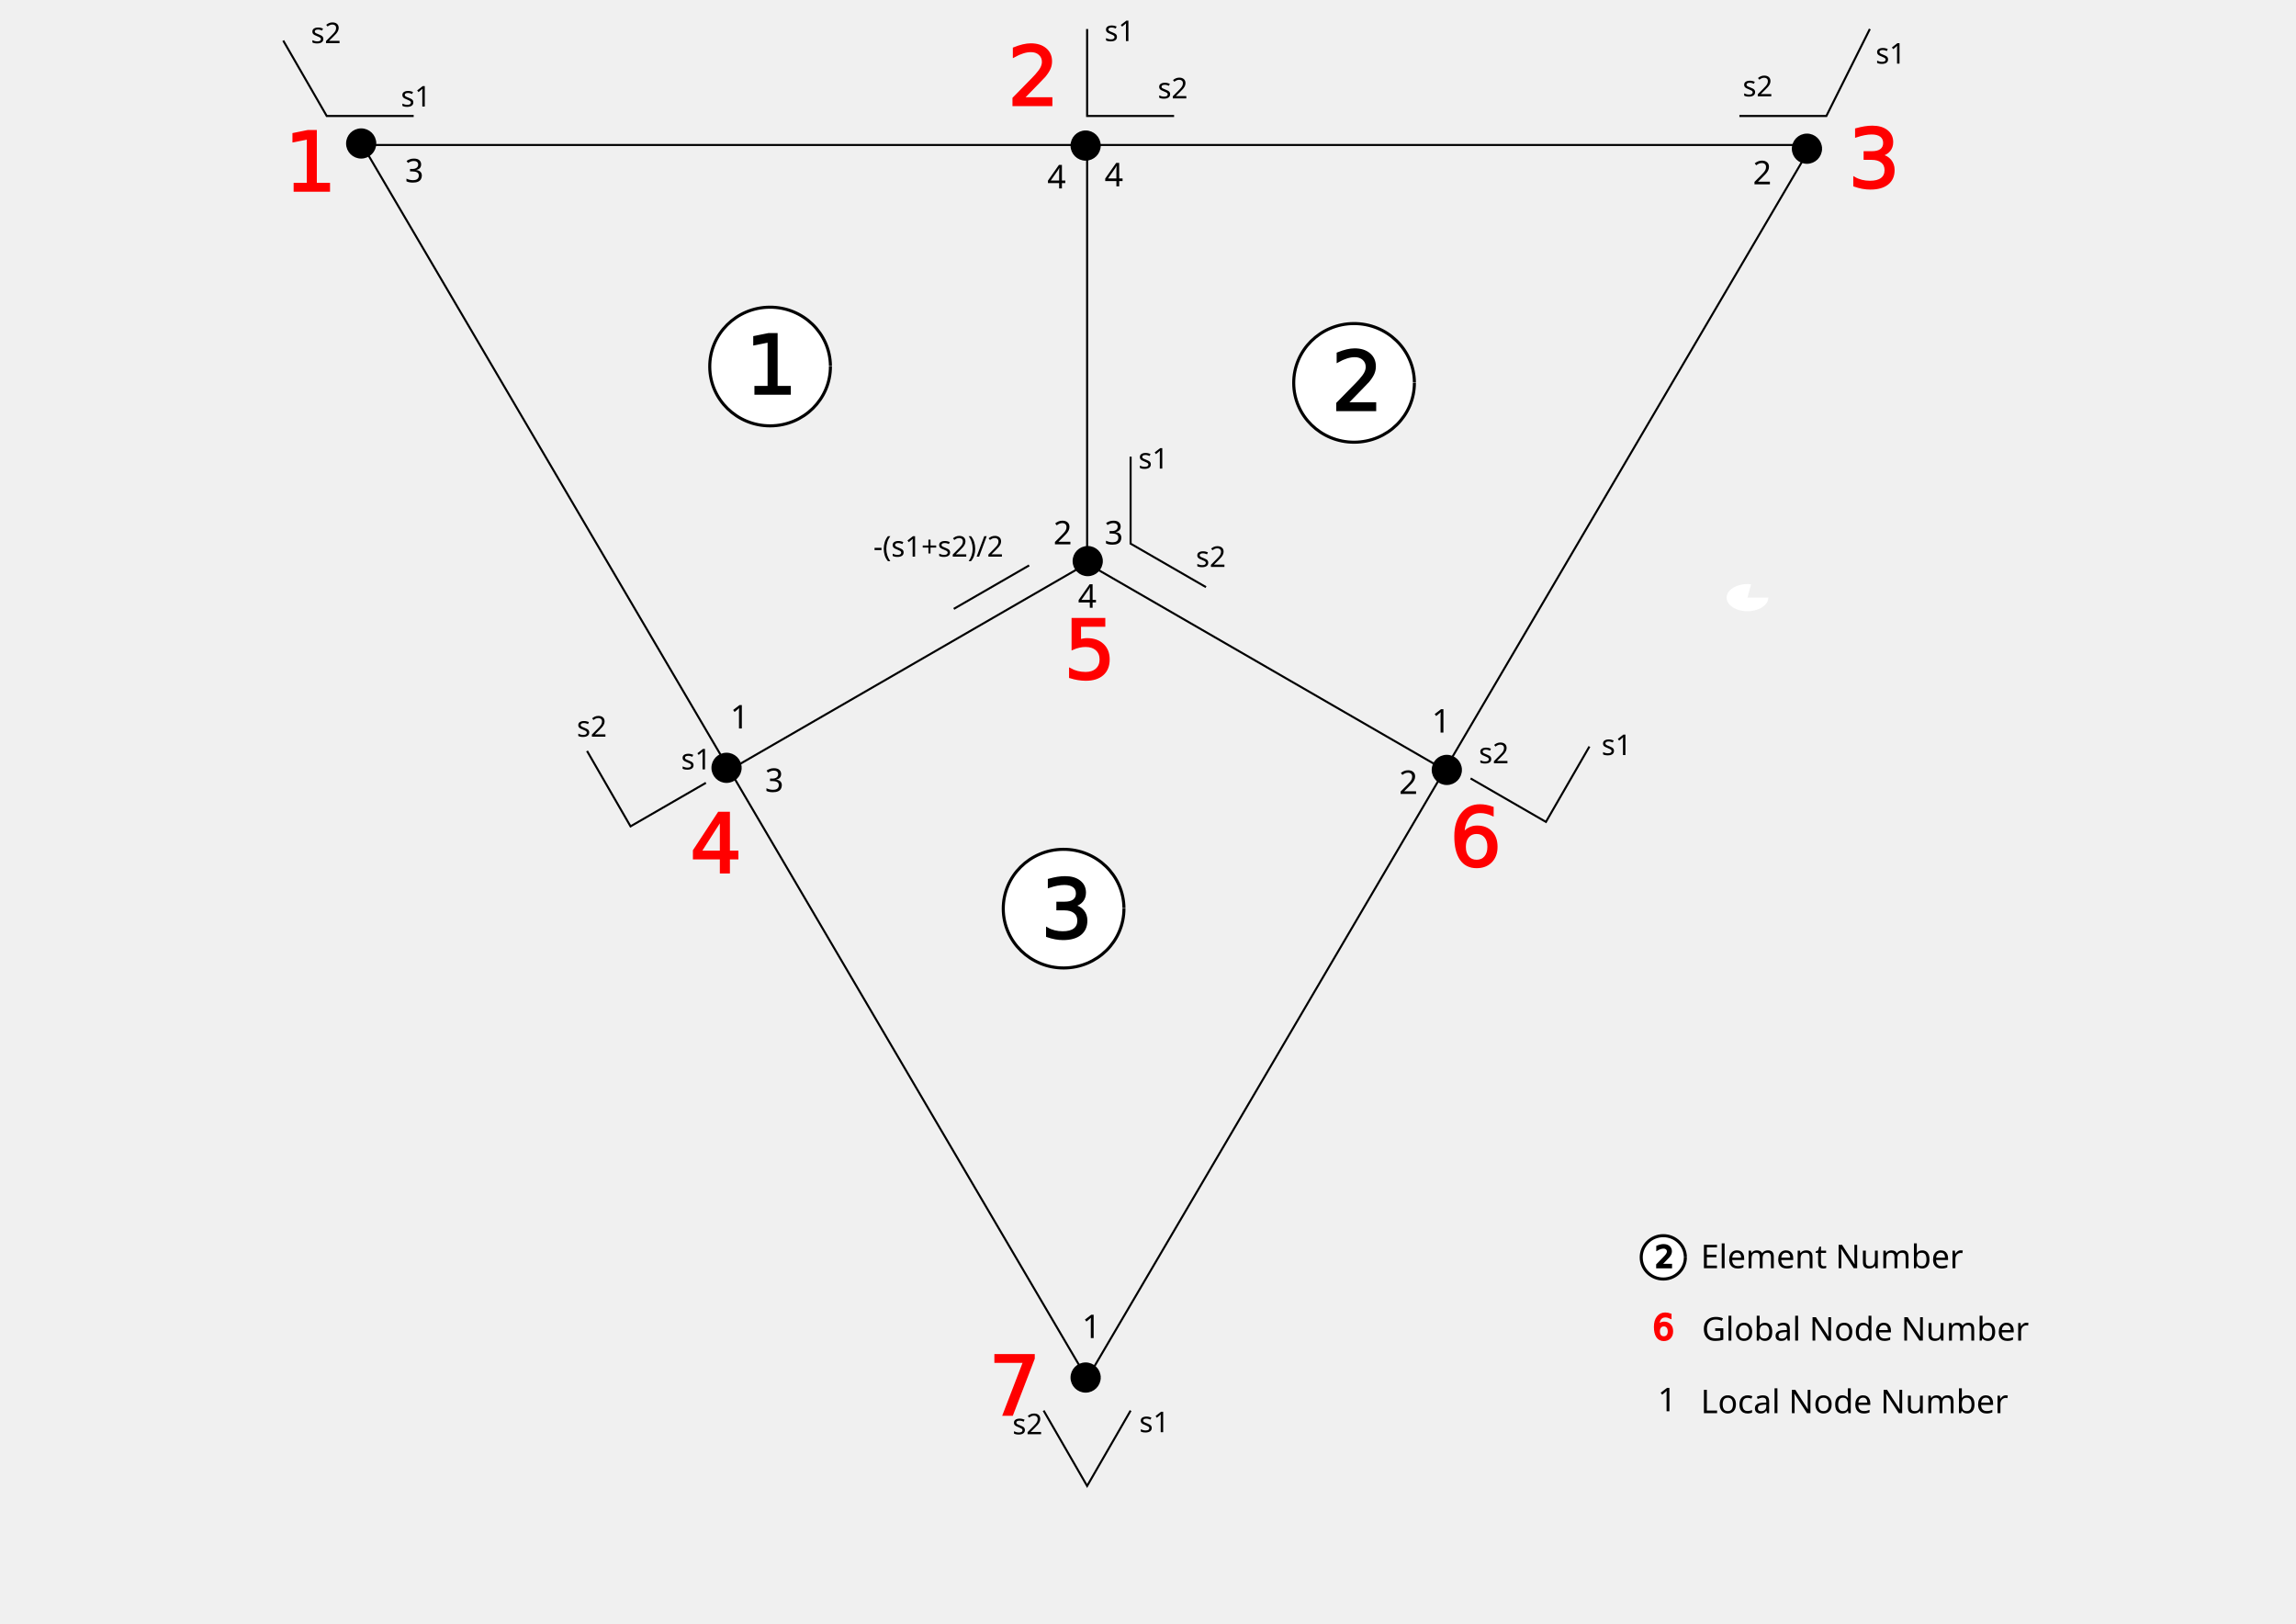
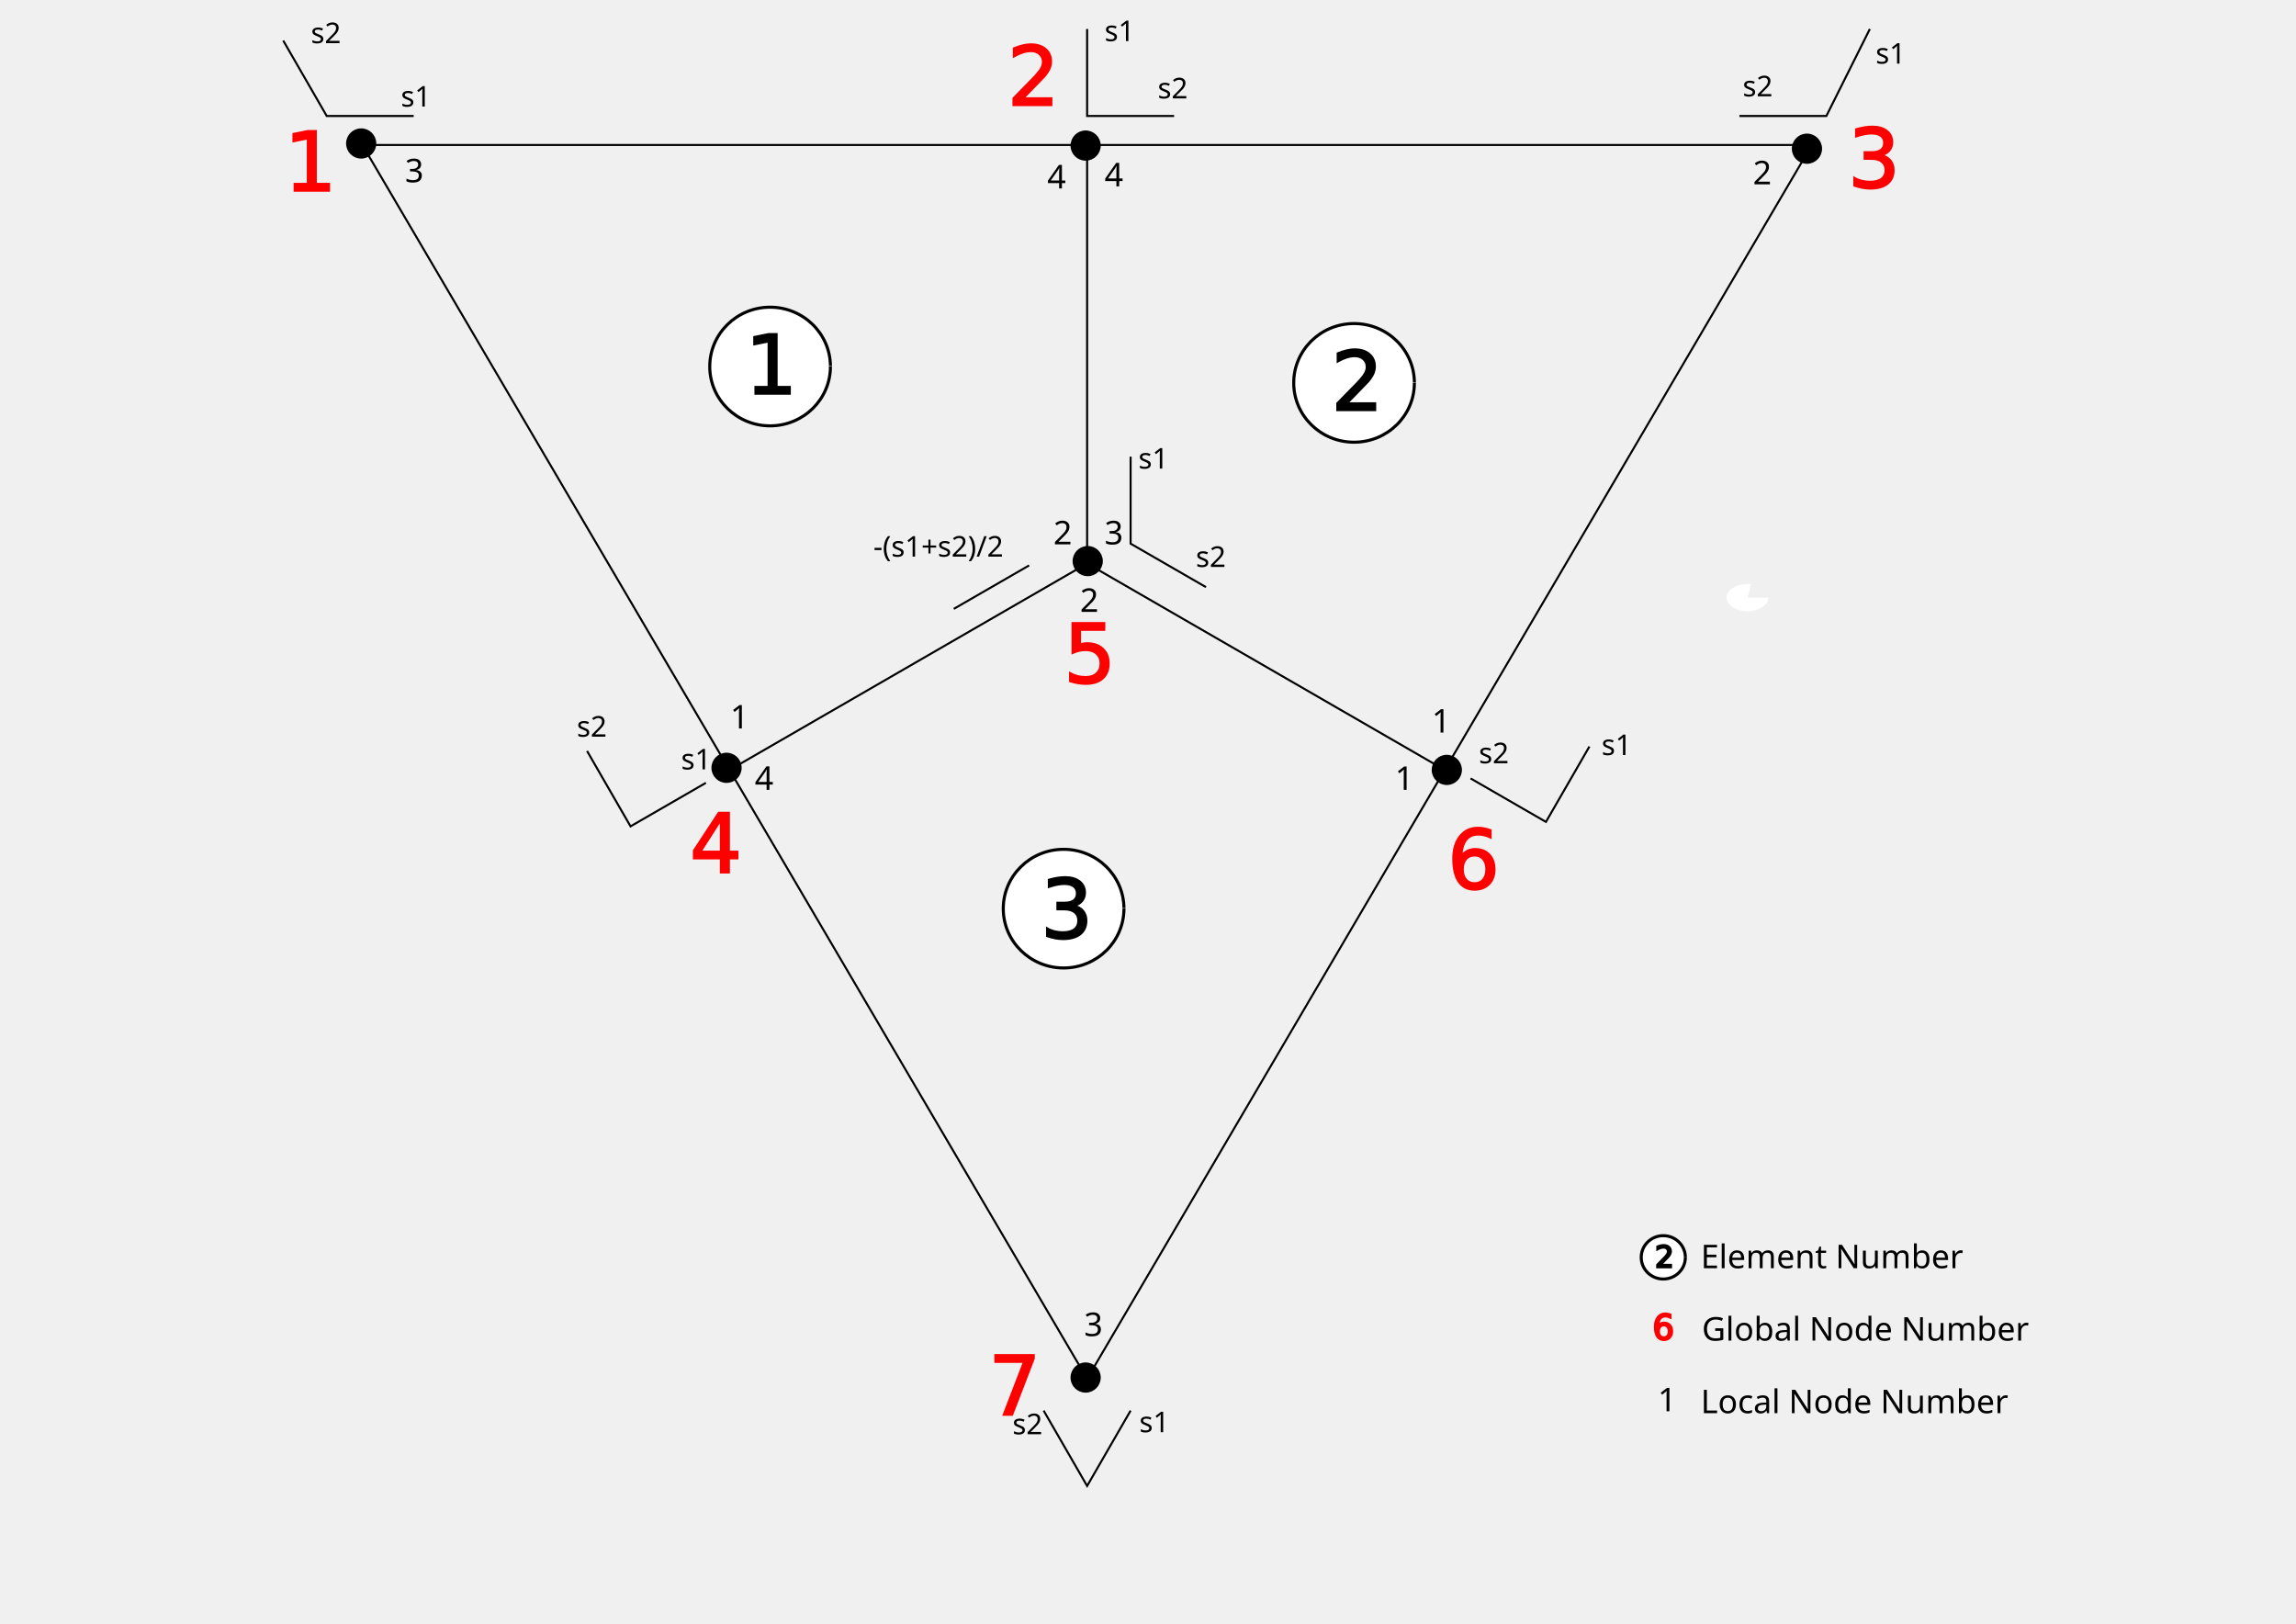
<svg xmlns="http://www.w3.org/2000/svg" width="297mm" height="210mm" id="svg3980">
  <defs id="defs3982">
    </defs>
  <g id="layer1">
    <path style="fill:none;fill-rule:evenodd;stroke:#000000;stroke-width:1px;stroke-linecap:butt;stroke-linejoin:miter;stroke-opacity:1" d="M 177.165,70.866 L 885.827,70.866 L 531.496,673.955 L 177.165,70.866 z" id="path3991" />
    <path style="fill:none;fill-rule:evenodd;stroke:#000000;stroke-width:1px;stroke-linecap:butt;stroke-linejoin:miter;stroke-opacity:1" d="M 531.496,70.866 L 531.496,275.439" id="path3993" />
    <path style="fill:none;fill-rule:evenodd;stroke:#000000;stroke-width:1px;stroke-linecap:butt;stroke-linejoin:miter;stroke-opacity:1" d="M 354.331,377.727 L 531.496,275.439" id="path3995" />
    <path style="fill:none;fill-rule:evenodd;stroke:#000000;stroke-width:1px;stroke-linecap:butt;stroke-linejoin:miter;stroke-opacity:1" d="M 531.496,275.439 L 708.661,377.727" id="path3997" />
    <path style="opacity:1;fill:#ffffff;fill-opacity:1;stroke-width:1.499;stroke-miterlimit:12.1;stroke-dasharray:none;stroke-dashoffset:0" id="path4508" d="M 864.538,256.707 A 10.207,6.635 0 1 1 856.112,250.175 L 854.331,256.707 z" transform="translate(0,35.43279)" />
    <path style="opacity:1;fill:#000000;fill-opacity:1;stroke:#000000;stroke-width:1.499;stroke-miterlimit:12.1;stroke-dasharray:none;stroke-dashoffset:0;stroke-opacity:1" id="path4510" d="M 865.558,354.695 A 6.635,6.635 0 1 1 865.557,354.58 L 858.924,354.695 z" transform="translate(24.49694,-282.0067)" />
    <path style="opacity:1;fill:#000000;fill-opacity:1;stroke:#000000;stroke-width:1.499;stroke-miterlimit:12.1;stroke-dasharray:none;stroke-dashoffset:0;stroke-opacity:1" id="path4526" d="M 865.558,354.695 A 6.635,6.635 0 1 1 865.557,354.58 L 858.924,354.695 z" transform="translate(-151.5748,21.65326)" />
    <path style="opacity:1;fill:#000000;fill-opacity:1;stroke:#000000;stroke-width:1.499;stroke-miterlimit:12.1;stroke-dasharray:none;stroke-dashoffset:0;stroke-opacity:1" id="path4528" d="M 865.558,354.695 A 6.635,6.635 0 1 1 865.557,354.58 L 858.924,354.695 z" transform="translate(-503.7183,20.63255)" />
    <path style="opacity:1;fill:#000000;fill-opacity:1;stroke:#000000;stroke-width:1.499;stroke-miterlimit:12.1;stroke-dasharray:none;stroke-dashoffset:0;stroke-opacity:1" id="path4530" d="M 865.558,354.695 A 6.635,6.635 0 1 1 865.557,354.58 L 858.924,354.695 z" transform="translate(-328.1569,318.6786)" />
    <path style="opacity:1;fill:#000000;fill-opacity:1;stroke:#000000;stroke-width:1.499;stroke-miterlimit:12.1;stroke-dasharray:none;stroke-dashoffset:0;stroke-opacity:1" id="path4536" d="M 865.558,354.695 A 6.635,6.635 0 1 1 865.557,354.58 L 858.924,354.695 z" transform="translate(-327.1362,-80.41732)" />
    <path style="opacity:1;fill:#000000;fill-opacity:1;stroke:#000000;stroke-width:1.499;stroke-miterlimit:12.1;stroke-dasharray:none;stroke-dashoffset:0;stroke-opacity:1" id="path4538" d="M 865.558,354.695 A 6.635,6.635 0 1 1 865.557,354.58 L 858.924,354.695 z" transform="translate(-328.1569,-283.5378)" />
    <path style="opacity:1;fill:#000000;fill-opacity:1;stroke:#000000;stroke-width:1.499;stroke-miterlimit:12.1;stroke-dasharray:none;stroke-dashoffset:0;stroke-opacity:1" id="path4540" d="M 865.558,354.695 A 6.635,6.635 0 1 1 865.557,354.58 L 858.924,354.695 z" transform="translate(-682.3418,-284.5585)" />
    <text xml:space="preserve" style="font-size:24px;font-style:normal;font-variant:normal;font-weight:normal;font-stretch:normal;text-align:start;line-height:125%;writing-mode:lr-tb;text-anchor:start;fill:#000000;fill-opacity:1;stroke:none;stroke-width:1px;stroke-linecap:butt;stroke-linejoin:miter;stroke-opacity:1;font-family:Trebuchet MS;-inkscape-font-specification:Trebuchet MS" x="149.023" y="101.05" id="text4818">
      <tspan id="tspan4820" x="149.023" y="101.05" />
    </text>
    <text xml:space="preserve" style="font-size:40px;font-style:normal;font-weight:normal;fill:#ff0000;fill-opacity:1;stroke:#ff0000;stroke-width:1px;stroke-linecap:butt;stroke-linejoin:miter;stroke-opacity:1;font-family:Bitstream Vera Sans" x="139.085" y="93.216" id="text4822">
      <tspan id="tspan4824" x="139.085" y="93.216">1</tspan>
    </text>
    <text xml:space="preserve" style="font-size:40px;font-style:normal;font-weight:normal;fill:#000000;fill-opacity:1;stroke:none;stroke-width:1px;stroke-linecap:butt;stroke-linejoin:miter;stroke-opacity:1;font-family:Bitstream Vera Sans" x="504.229" y="121.464" id="text4826">
      <tspan id="tspan4828" x="504.229" y="121.464" />
    </text>
    <text xml:space="preserve" style="font-size:40px;font-style:normal;font-weight:normal;fill:#ff0000;fill-opacity:1;stroke:#ff0000;stroke-width:1px;stroke-linecap:butt;stroke-linejoin:miter;stroke-opacity:1;font-family:Bitstream Vera Sans" x="492.558" y="51.363" id="text4830">
      <tspan id="tspan4832" x="492.558" y="51.363">2</tspan>
    </text>
    <text xml:space="preserve" style="font-size:40px;font-style:normal;font-weight:normal;fill:#ff0000;fill-opacity:1;stroke:#ff0000;stroke-width:1px;stroke-linecap:butt;stroke-linejoin:miter;stroke-opacity:1;font-family:Bitstream Vera Sans" x="903.53" y="91.611" id="text4834">
      <tspan id="tspan4836" x="903.53" y="91.611">3</tspan>
    </text>
-     <text xml:space="preserve" style="font-size:40px;font-style:normal;font-weight:normal;fill:#ff0000;fill-opacity:1;stroke:#ff0000;stroke-width:1px;stroke-linecap:butt;stroke-linejoin:miter;stroke-opacity:1;font-family:Bitstream Vera Sans" x="708.72" y="423.32" id="text4838">
-       <tspan id="tspan4840" x="708.72" y="423.32">6</tspan>
+     <text xml:space="preserve" style="font-size:40px;font-style:normal;font-weight:normal;fill:#ff0000;fill-opacity:1;stroke:#ff0000;stroke-width:1px;stroke-linecap:butt;stroke-linejoin:miter;stroke-opacity:1;font-family:Bitstream Vera Sans" x="707.72" y="434.32" id="text4838">
+       <tspan id="tspan4840" x="707.72" y="434.32">6</tspan>
    </text>
    <text xml:space="preserve" style="font-size:40px;font-style:normal;font-weight:normal;fill:#ff0000;fill-opacity:1;stroke:#ff0000;stroke-width:1px;stroke-linecap:butt;stroke-linejoin:miter;stroke-opacity:1;font-family:Bitstream Vera Sans" x="337.308" y="426.465" id="text4842">
      <tspan id="tspan4844" x="337.308" y="426.465">4</tspan>
    </text>
    <text xml:space="preserve" style="font-size:40px;font-style:normal;font-weight:normal;fill:#ff0000;fill-opacity:1;stroke:#ff0000;stroke-width:1px;stroke-linecap:butt;stroke-linejoin:miter;stroke-opacity:1;font-family:Bitstream Vera Sans" x="483.372" y="691.558" id="text4846">
      <tspan id="tspan4848" x="483.372" y="691.558">7</tspan>
    </text>
-     <text xml:space="preserve" style="font-size:40px;font-style:normal;font-weight:normal;fill:#ff0000;fill-opacity:1;stroke:#ff0000;stroke-width:1px;stroke-linecap:butt;stroke-linejoin:miter;stroke-opacity:1;font-family:Bitstream Vera Sans" x="520.076" y="331.711" id="text4850">
-       <tspan id="tspan4852" x="520.076" y="331.711">5</tspan>
+     <text xml:space="preserve" style="font-size:40px;font-style:normal;font-weight:normal;fill:#ff0000;fill-opacity:1;stroke:#ff0000;stroke-width:1px;stroke-linecap:butt;stroke-linejoin:miter;stroke-opacity:1;font-family:Bitstream Vera Sans" x="520.076" y="333.711" id="text4850">
+       <tspan id="tspan4852" x="520.076" y="333.711">5</tspan>
    </text>
    <text xml:space="preserve" style="font-size:40px;font-style:normal;font-weight:normal;fill:#000000;fill-opacity:1;stroke:none;stroke-width:1px;stroke-linecap:butt;stroke-linejoin:miter;stroke-opacity:1;font-family:Bitstream Vera Sans" x="903" y="114.094" id="text4854">
      <tspan id="tspan4856" x="903" y="114.094" />
    </text>
    <path style="opacity:1;fill:#ffffff;fill-opacity:1;stroke:#000000;stroke-width:1.499;stroke-miterlimit:12.1;stroke-dasharray:none;stroke-dashoffset:0;stroke-opacity:1" id="path4858" d="M 406,179.094 A 29.5,29 0 1 1 405.999,178.914" />
    <text xml:space="preserve" style="font-size:40px;font-style:normal;font-weight:normal;fill:#000000;fill-opacity:1;stroke:#000000;stroke-width:1px;stroke-linecap:butt;stroke-linejoin:miter;stroke-opacity:1;font-family:Bitstream Vera Sans" x="364.371" y="192.469" id="text4860">
      <tspan id="tspan4862" x="364.371" y="192.469">1</tspan>
    </text>
    <path style="opacity:1;fill:#ffffff;fill-opacity:1;stroke:#000000;stroke-width:1.499;stroke-miterlimit:12.1;stroke-dasharray:none;stroke-dashoffset:0;stroke-opacity:1" id="path4864" d="M 406,179.094 A 29.5,29 0 1 1 405.999,178.914" transform="translate(285.5,8)" />
    <text xml:space="preserve" style="font-size:40px;font-style:normal;font-weight:normal;fill:#000000;fill-opacity:1;stroke:#000000;stroke-width:1px;stroke-linecap:butt;stroke-linejoin:miter;stroke-opacity:1;font-family:Bitstream Vera Sans" x="650.871" y="200.469" id="text4866">
      <tspan id="tspan4868" x="650.871" y="200.469">2</tspan>
    </text>
    <path style="opacity:1;fill:#ffffff;fill-opacity:1;stroke:#000000;stroke-width:1.499;stroke-miterlimit:12.1;stroke-dasharray:none;stroke-dashoffset:0;stroke-opacity:1" id="path4870" d="M 406,179.094 A 29.5,29 0 1 1 405.999,178.914" transform="translate(143.5,265)" />
    <text xml:space="preserve" style="font-size:40px;font-style:normal;font-weight:normal;fill:#000000;fill-opacity:1;stroke:#000000;stroke-width:1px;stroke-linecap:butt;stroke-linejoin:miter;stroke-opacity:1;font-family:Bitstream Vera Sans" x="508.871" y="458.469" id="text4872">
      <tspan id="tspan4874" x="508.871" y="458.469">3</tspan>
    </text>
    <text xml:space="preserve" style="font-size:16px;font-style:normal;font-variant:normal;font-weight:normal;font-stretch:normal;text-align:start;line-height:125%;writing-mode:lr-tb;text-anchor:start;fill:#000000;fill-opacity:1;stroke:none;stroke-width:1px;stroke-linecap:butt;stroke-linejoin:miter;stroke-opacity:1;font-family:Trebuchet MS;-inkscape-font-specification:Trebuchet MS" x="357" y="356.094" id="text4876">
      <tspan id="tspan4878" x="357" y="356.094">1</tspan>
    </text>
    <text xml:space="preserve" style="font-size:40px;font-style:normal;font-weight:normal;fill:#000000;fill-opacity:1;stroke:none;stroke-width:1px;stroke-linecap:butt;stroke-linejoin:miter;stroke-opacity:1;font-family:Bitstream Vera Sans" x="507" y="263.094" id="text4880">
      <tspan id="tspan4882" x="507" y="263.094" />
    </text>
    <text xml:space="preserve" style="font-size:40px;font-style:normal;font-weight:normal;fill:#000000;fill-opacity:1;stroke:none;stroke-width:1px;stroke-linecap:butt;stroke-linejoin:miter;stroke-opacity:1;font-family:Bitstream Vera Sans" x="572" y="246.094" id="text4884">
      <tspan id="tspan4886" x="572" y="246.094" />
    </text>
    <text xml:space="preserve" style="font-size:16px;font-style:normal;font-variant:normal;font-weight:normal;font-stretch:normal;text-align:start;line-height:125%;writing-mode:lr-tb;text-anchor:start;fill:#000000;fill-opacity:1;stroke:none;stroke-width:1px;stroke-linecap:butt;stroke-linejoin:miter;stroke-opacity:1;font-family:Trebuchet MS;-inkscape-font-specification:Trebuchet MS" x="515" y="266.094" id="text4888">
      <tspan id="tspan4890" x="515" y="266.094">2</tspan>
    </text>
    <text xml:space="preserve" style="font-size:16px;font-style:normal;font-variant:normal;font-weight:normal;font-stretch:normal;text-align:start;line-height:125%;writing-mode:lr-tb;text-anchor:start;fill:#000000;fill-opacity:1;stroke:none;stroke-width:1px;stroke-linecap:butt;stroke-linejoin:miter;stroke-opacity:1;font-family:Trebuchet MS;-inkscape-font-specification:Trebuchet MS" x="198" y="89.094" id="text4892">
      <tspan id="tspan4894" x="198" y="89.094">3</tspan>
    </text>
    <text xml:space="preserve" style="font-size:16px;font-style:normal;font-variant:normal;font-weight:normal;font-stretch:normal;text-align:start;line-height:125%;writing-mode:lr-tb;text-anchor:start;fill:#000000;fill-opacity:1;stroke:none;stroke-width:1px;stroke-linecap:butt;stroke-linejoin:miter;stroke-opacity:1;font-family:Trebuchet MS;-inkscape-font-specification:Trebuchet MS" x="512" y="92.094" id="text4896">
      <tspan id="tspan4898" x="512" y="92.094">4</tspan>
    </text>
    <text xml:space="preserve" style="font-size:16px;font-style:normal;font-variant:normal;font-weight:normal;font-stretch:normal;text-align:start;line-height:125%;writing-mode:lr-tb;text-anchor:start;fill:#000000;fill-opacity:1;stroke:none;stroke-width:1px;stroke-linecap:butt;stroke-linejoin:miter;stroke-opacity:1;font-family:Trebuchet MS;-inkscape-font-specification:Trebuchet MS" x="700" y="358.094" id="text4900">
      <tspan id="tspan4902" x="700" y="358.094">1</tspan>
    </text>
    <text xml:space="preserve" style="font-size:16px;font-style:normal;font-variant:normal;font-weight:normal;font-stretch:normal;text-align:start;line-height:125%;writing-mode:lr-tb;text-anchor:start;fill:#000000;fill-opacity:1;stroke:none;stroke-width:1px;stroke-linecap:butt;stroke-linejoin:miter;stroke-opacity:1;font-family:Trebuchet MS;-inkscape-font-specification:Trebuchet MS" x="857" y="90.094" id="text4904">
      <tspan id="tspan4906" x="857" y="90.094">2</tspan>
    </text>
    <text xml:space="preserve" style="font-size:16px;font-style:normal;font-variant:normal;font-weight:normal;font-stretch:normal;text-align:start;line-height:125%;writing-mode:lr-tb;text-anchor:start;fill:#000000;fill-opacity:1;stroke:none;stroke-width:1px;stroke-linecap:butt;stroke-linejoin:miter;stroke-opacity:1;font-family:Trebuchet MS;-inkscape-font-specification:Trebuchet MS" x="540" y="266.094" id="text4908">
      <tspan id="tspan4910" x="540" y="266.094">3</tspan>
    </text>
    <text xml:space="preserve" style="font-size:16px;font-style:normal;font-variant:normal;font-weight:normal;font-stretch:normal;text-align:start;line-height:125%;writing-mode:lr-tb;text-anchor:start;fill:#000000;fill-opacity:1;stroke:none;stroke-width:1px;stroke-linecap:butt;stroke-linejoin:miter;stroke-opacity:1;font-family:Trebuchet MS;-inkscape-font-specification:Trebuchet MS" x="540" y="91.094" id="text4912">
      <tspan id="tspan4914" x="540" y="91.094">4</tspan>
    </text>
-     <text xml:space="preserve" style="font-size:16px;font-style:normal;font-variant:normal;font-weight:normal;font-stretch:normal;text-align:start;line-height:125%;writing-mode:lr-tb;text-anchor:start;fill:#000000;fill-opacity:1;stroke:none;stroke-width:1px;stroke-linecap:butt;stroke-linejoin:miter;stroke-opacity:1;font-family:Trebuchet MS;-inkscape-font-specification:Trebuchet MS" x="529" y="654.094" id="text4916">
-       <tspan id="tspan4918" x="529" y="654.094">1</tspan>
+     <text xml:space="preserve" style="font-size:16px;font-style:normal;font-variant:normal;font-weight:normal;font-stretch:normal;text-align:start;line-height:125%;writing-mode:lr-tb;text-anchor:start;fill:#000000;fill-opacity:1;stroke:none;stroke-width:1px;stroke-linecap:butt;stroke-linejoin:miter;stroke-opacity:1;font-family:Trebuchet MS;-inkscape-font-specification:Trebuchet MS" x="682" y="386.094" id="text4916">
+       <tspan id="tspan4918" x="682" y="386.094">1</tspan>
    </text>
-     <text xml:space="preserve" style="font-size:16px;font-style:normal;font-variant:normal;font-weight:normal;font-stretch:normal;text-align:start;line-height:125%;writing-mode:lr-tb;text-anchor:start;fill:#000000;fill-opacity:1;stroke:none;stroke-width:1px;stroke-linecap:butt;stroke-linejoin:miter;stroke-opacity:1;font-family:Trebuchet MS;-inkscape-font-specification:Trebuchet MS" x="684" y="388.094" id="text4920">
-       <tspan id="tspan4922" x="684" y="388.094">2</tspan>
+     <text xml:space="preserve" style="font-size:16px;font-style:normal;font-variant:normal;font-weight:normal;font-stretch:normal;text-align:start;line-height:125%;writing-mode:lr-tb;text-anchor:start;fill:#000000;fill-opacity:1;stroke:none;stroke-width:1px;stroke-linecap:butt;stroke-linejoin:miter;stroke-opacity:1;font-family:Trebuchet MS;-inkscape-font-specification:Trebuchet MS" x="528" y="299.094" id="text4920">
+       <tspan id="tspan4922" x="528" y="299.094">2</tspan>
    </text>
-     <text xml:space="preserve" style="font-size:16px;font-style:normal;font-variant:normal;font-weight:normal;font-stretch:normal;text-align:start;line-height:125%;writing-mode:lr-tb;text-anchor:start;fill:#000000;fill-opacity:1;stroke:none;stroke-width:1px;stroke-linecap:butt;stroke-linejoin:miter;stroke-opacity:1;font-family:Trebuchet MS;-inkscape-font-specification:Trebuchet MS" x="374" y="387.094" id="text4924">
-       <tspan id="tspan4926" x="374" y="387.094">3</tspan>
+     <text xml:space="preserve" style="font-size:16px;font-style:normal;font-variant:normal;font-weight:normal;font-stretch:normal;text-align:start;line-height:125%;writing-mode:lr-tb;text-anchor:start;fill:#000000;fill-opacity:1;stroke:none;stroke-width:1px;stroke-linecap:butt;stroke-linejoin:miter;stroke-opacity:1;font-family:Trebuchet MS;-inkscape-font-specification:Trebuchet MS" x="530" y="653.094" id="text4924">
+       <tspan id="tspan4926" x="530" y="653.094">3</tspan>
    </text>
-     <text xml:space="preserve" style="font-size:16px;font-style:normal;font-variant:normal;font-weight:normal;font-stretch:normal;text-align:start;line-height:125%;writing-mode:lr-tb;text-anchor:start;fill:#000000;fill-opacity:1;stroke:none;stroke-width:1px;stroke-linecap:butt;stroke-linejoin:miter;stroke-opacity:1;font-family:Trebuchet MS;-inkscape-font-specification:Trebuchet MS" x="527" y="297.094" id="text4928">
-       <tspan id="tspan4930" x="527" y="297.094">4</tspan>
+     <text xml:space="preserve" style="font-size:16px;font-style:normal;font-variant:normal;font-weight:normal;font-stretch:normal;text-align:start;line-height:125%;writing-mode:lr-tb;text-anchor:start;fill:#000000;fill-opacity:1;stroke:none;stroke-width:1px;stroke-linecap:butt;stroke-linejoin:miter;stroke-opacity:1;font-family:Trebuchet MS;-inkscape-font-specification:Trebuchet MS" x="369" y="386.094" id="text4928">
+       <tspan id="tspan4930" x="369" y="386.094">4</tspan>
    </text>
    <path style="opacity:1;fill:#ffffff;fill-opacity:1;stroke:#000000;stroke-width:4.1;stroke-miterlimit:12.1;stroke-dasharray:none;stroke-dashoffset:0;stroke-opacity:1" id="path4932" d="M 406,179.094 A 29.5,29 0 1 1 405.999,178.914" transform="matrix(0.3656856,0,0,0.3654615,675.5087,549.1423)" />
    <text xml:space="preserve" style="font-size:14.623px;font-style:normal;font-weight:normal;fill:#000000;fill-opacity:1;stroke:#000000;stroke-width:1px;stroke-linecap:butt;stroke-linejoin:miter;stroke-opacity:1;font-family:Bitstream Vera Sans" x="808.872" y="619.672" id="text4934" transform="scale(1.000306,0.9996936)">
      <tspan id="tspan4936" x="808.872" y="619.672" style="stroke-width:1">2</tspan>
    </text>
    <text xml:space="preserve" style="font-size:16px;font-style:normal;font-variant:normal;font-weight:normal;font-stretch:normal;text-align:start;line-height:125%;writing-mode:lr-tb;text-anchor:start;fill:#000000;fill-opacity:1;stroke:none;stroke-width:1px;stroke-linecap:butt;stroke-linejoin:miter;stroke-opacity:1;font-family:Trebuchet MS;-inkscape-font-specification:Trebuchet MS" x="831.505" y="619.922" id="text4938">
      <tspan id="tspan4940" x="831.505" y="619.922">Element Number</tspan>
    </text>
    <text xml:space="preserve" style="font-size:16px;font-style:normal;font-variant:normal;font-weight:normal;font-stretch:normal;text-align:start;line-height:125%;writing-mode:lr-tb;text-anchor:start;fill:#000000;fill-opacity:1;stroke:none;stroke-width:1px;stroke-linecap:butt;stroke-linejoin:miter;stroke-opacity:1;font-family:Trebuchet MS;-inkscape-font-specification:Trebuchet MS" x="832.052" y="655.316" id="text4942">
      <tspan id="tspan4944" x="832.052" y="655.316">Global Node Number</tspan>
    </text>
    <text xml:space="preserve" style="font-size:16px;font-style:normal;font-variant:normal;font-weight:normal;font-stretch:normal;text-align:start;line-height:125%;writing-mode:lr-tb;text-anchor:start;fill:#000000;fill-opacity:1;stroke:none;stroke-width:1px;stroke-linecap:butt;stroke-linejoin:miter;stroke-opacity:1;font-family:Trebuchet MS;-inkscape-font-specification:Trebuchet MS" x="831.505" y="690.789" id="text4946">
      <tspan id="tspan4948" x="831.505" y="690.789">Local Node Number</tspan>
    </text>
    <text xml:space="preserve" style="font-size:16.933px;font-style:normal;font-weight:normal;fill:#ff0000;fill-opacity:1;stroke:#ff0000;stroke-width:1px;stroke-linecap:butt;stroke-linejoin:miter;stroke-opacity:1;font-family:Bitstream Vera Sans" x="817.834" y="646.856" id="text4950" transform="scale(0.987875,1.012274)">
      <tspan id="tspan4952" x="817.834" y="646.856" style="stroke-width:1">6</tspan>
    </text>
    <text xml:space="preserve" style="font-size:16px;font-style:normal;font-variant:normal;font-weight:normal;font-stretch:normal;text-align:start;line-height:125%;writing-mode:lr-tb;text-anchor:start;fill:#000000;fill-opacity:1;stroke:none;stroke-width:1px;stroke-linecap:butt;stroke-linejoin:miter;stroke-opacity:1;font-family:Trebuchet MS;-inkscape-font-specification:Trebuchet MS" x="810.492" y="689.841" id="text4954">
      <tspan id="tspan4956" x="810.492" y="689.841">1</tspan>
    </text>
    <path style="fill:none;fill-rule:evenodd;stroke:#000000;stroke-width:1px;stroke-linecap:butt;stroke-linejoin:miter;stroke-opacity:1" d="M 510.236,689.528 L 531.496,726.378 L 552.756,689.528" id="path4960" />
    <path style="fill:none;fill-rule:evenodd;stroke:#000000;stroke-width:1px;stroke-linecap:butt;stroke-linejoin:miter;stroke-opacity:1" d="M 287.008,367.087 L 308.268,403.937 L 345.118,382.669" id="path4962" />
    <path style="fill:none;fill-rule:evenodd;stroke:#000000;stroke-width:1px;stroke-linecap:butt;stroke-linejoin:miter;stroke-opacity:1" d="M 718.961,380.504 L 755.811,401.764 L 777.071,364.913" id="path4964" />
    <path style="fill:none;fill-rule:evenodd;stroke:#000000;stroke-width:1px;stroke-linecap:butt;stroke-linejoin:miter;stroke-opacity:1" d="M 138.472,19.843 L 159.732,56.693 L 202.252,56.693" id="path4966" />
    <path style="fill:none;fill-rule:evenodd;stroke:#000000;stroke-width:1px;stroke-linecap:butt;stroke-linejoin:miter;stroke-opacity:1" d="M 531.496,14.173 L 531.496,56.693 L 574.016,56.693" id="path4968" />
    <path style="fill:none;fill-rule:evenodd;stroke:#000000;stroke-width:1px;stroke-linecap:butt;stroke-linejoin:miter;stroke-opacity:1" d="M 850.394,56.693 L 892.913,56.693 L 914.173,14.173" id="path4970" />
    <text xml:space="preserve" style="font-size:14px;font-style:normal;font-variant:normal;font-weight:normal;font-stretch:normal;text-align:start;line-height:125%;writing-mode:lr-tb;text-anchor:start;fill:#000000;fill-opacity:1;stroke:none;stroke-width:1px;stroke-linecap:butt;stroke-linejoin:miter;stroke-opacity:1;font-family:Trebuchet MS;-inkscape-font-specification:Trebuchet MS" x="917" y="31.094" id="text4972">
      <tspan id="tspan4974" x="917" y="31.094">s1</tspan>
    </text>
    <text xml:space="preserve" style="font-size:14px;font-style:normal;font-variant:normal;font-weight:normal;font-stretch:normal;text-align:start;line-height:125%;writing-mode:lr-tb;text-anchor:start;fill:#000000;fill-opacity:1;stroke:none;stroke-width:1px;stroke-linecap:butt;stroke-linejoin:miter;stroke-opacity:1;font-family:Trebuchet MS;-inkscape-font-specification:Trebuchet MS" x="852" y="47.094" id="text4976">
      <tspan id="tspan4978" x="852" y="47.094">s2</tspan>
    </text>
    <text xml:space="preserve" style="font-size:14px;font-style:normal;font-variant:normal;font-weight:normal;font-stretch:normal;text-align:start;line-height:125%;writing-mode:lr-tb;text-anchor:start;fill:#000000;fill-opacity:1;stroke:none;stroke-width:1px;stroke-linecap:butt;stroke-linejoin:miter;stroke-opacity:1;font-family:Trebuchet MS;-inkscape-font-specification:Trebuchet MS" x="566" y="48.094" id="text4980">
      <tspan id="tspan4982" x="566" y="48.094">s2</tspan>
    </text>
    <text xml:space="preserve" style="font-size:14px;font-style:normal;font-variant:normal;font-weight:normal;font-stretch:normal;text-align:start;line-height:125%;writing-mode:lr-tb;text-anchor:start;fill:#000000;fill-opacity:1;stroke:none;stroke-width:1px;stroke-linecap:butt;stroke-linejoin:miter;stroke-opacity:1;font-family:Trebuchet MS;-inkscape-font-specification:Trebuchet MS" x="540" y="20.094" id="text4984">
      <tspan id="tspan4986" x="540" y="20.094">s1</tspan>
    </text>
    <text xml:space="preserve" style="font-size:14px;font-style:normal;font-variant:normal;font-weight:normal;font-stretch:normal;text-align:start;line-height:125%;writing-mode:lr-tb;text-anchor:start;fill:#000000;fill-opacity:1;stroke:none;stroke-width:1px;stroke-linecap:butt;stroke-linejoin:miter;stroke-opacity:1;font-family:Trebuchet MS;-inkscape-font-specification:Trebuchet MS" x="196" y="52.094" id="text4988">
      <tspan id="tspan4990" x="196" y="52.094">s1</tspan>
    </text>
    <text xml:space="preserve" style="font-size:14px;font-style:normal;font-variant:normal;font-weight:normal;font-stretch:normal;text-align:start;line-height:125%;writing-mode:lr-tb;text-anchor:start;fill:#000000;fill-opacity:1;stroke:none;stroke-width:1px;stroke-linecap:butt;stroke-linejoin:miter;stroke-opacity:1;font-family:Trebuchet MS;-inkscape-font-specification:Trebuchet MS" x="152" y="21.094" id="text4992">
      <tspan id="tspan4994" x="152" y="21.094">s2</tspan>
    </text>
    <text xml:space="preserve" style="font-size:14px;font-style:normal;font-variant:normal;font-weight:normal;font-stretch:normal;text-align:start;line-height:125%;writing-mode:lr-tb;text-anchor:start;fill:#000000;fill-opacity:1;stroke:none;stroke-width:1px;stroke-linecap:butt;stroke-linejoin:miter;stroke-opacity:1;font-family:Trebuchet MS;-inkscape-font-specification:Trebuchet MS" x="783" y="369.094" id="text4996">
      <tspan id="tspan4998" x="783" y="369.094">s1</tspan>
    </text>
    <text xml:space="preserve" style="font-size:14px;font-style:normal;font-variant:normal;font-weight:normal;font-stretch:normal;text-align:start;line-height:125%;writing-mode:lr-tb;text-anchor:start;fill:#000000;fill-opacity:1;stroke:none;stroke-width:1px;stroke-linecap:butt;stroke-linejoin:miter;stroke-opacity:1;font-family:Trebuchet MS;-inkscape-font-specification:Trebuchet MS" x="723" y="373.094" id="text5000">
      <tspan id="tspan5002" x="723" y="373.094">s2</tspan>
    </text>
    <text xml:space="preserve" style="font-size:14px;font-style:normal;font-variant:normal;font-weight:normal;font-stretch:normal;text-align:start;line-height:125%;writing-mode:lr-tb;text-anchor:start;fill:#000000;fill-opacity:1;stroke:none;stroke-width:1px;stroke-linecap:butt;stroke-linejoin:miter;stroke-opacity:1;font-family:Trebuchet MS;-inkscape-font-specification:Trebuchet MS" x="282" y="360.094" id="text5004">
      <tspan id="tspan5006" x="282" y="360.094">s2</tspan>
    </text>
    <text xml:space="preserve" style="font-size:14px;font-style:normal;font-variant:normal;font-weight:normal;font-stretch:normal;text-align:start;line-height:125%;writing-mode:lr-tb;text-anchor:start;fill:#000000;fill-opacity:1;stroke:none;stroke-width:1px;stroke-linecap:butt;stroke-linejoin:miter;stroke-opacity:1;font-family:Trebuchet MS;-inkscape-font-specification:Trebuchet MS" x="333" y="376.094" id="text5008">
      <tspan id="tspan5010" x="333" y="376.094">s1</tspan>
    </text>
    <text xml:space="preserve" style="font-size:14px;font-style:normal;font-variant:normal;font-weight:normal;font-stretch:normal;text-align:start;line-height:125%;writing-mode:lr-tb;text-anchor:start;fill:#000000;fill-opacity:1;stroke:none;stroke-width:1px;stroke-linecap:butt;stroke-linejoin:miter;stroke-opacity:1;font-family:Trebuchet MS;-inkscape-font-specification:Trebuchet MS" x="557" y="700.094" id="text5012">
      <tspan id="tspan5014" x="557" y="700.094">s1</tspan>
    </text>
    <text xml:space="preserve" style="font-size:14px;font-style:normal;font-variant:normal;font-weight:normal;font-stretch:normal;text-align:start;line-height:125%;writing-mode:lr-tb;text-anchor:start;fill:#000000;fill-opacity:1;stroke:none;stroke-width:1px;stroke-linecap:butt;stroke-linejoin:miter;stroke-opacity:1;font-family:Trebuchet MS;-inkscape-font-specification:Trebuchet MS" x="495" y="701.094" id="text5016">
      <tspan id="tspan5018" x="495" y="701.094">s2</tspan>
    </text>
    <path style="fill:none;fill-rule:evenodd;stroke:#000000;stroke-width:1px;stroke-linecap:butt;stroke-linejoin:miter;stroke-opacity:1" d="M 552.756,223.228 L 552.756,265.748 L 589.606,287.008" id="path5020" />
    <text xml:space="preserve" style="font-size:14px;font-style:normal;font-variant:normal;font-weight:normal;font-stretch:normal;text-align:start;line-height:125%;writing-mode:lr-tb;text-anchor:start;fill:#000000;fill-opacity:1;stroke:none;stroke-width:1px;stroke-linecap:butt;stroke-linejoin:miter;stroke-opacity:1;font-family:Trebuchet MS;-inkscape-font-specification:Trebuchet MS" x="556.562" y="229.054" id="text5022">
      <tspan id="tspan5024" x="556.562" y="229.054">s1</tspan>
    </text>
    <text xml:space="preserve" style="font-size:14px;font-style:normal;font-variant:normal;font-weight:normal;font-stretch:normal;text-align:start;line-height:125%;writing-mode:lr-tb;text-anchor:start;fill:#000000;fill-opacity:1;stroke:none;stroke-width:1px;stroke-linecap:butt;stroke-linejoin:miter;stroke-opacity:1;font-family:Trebuchet MS;-inkscape-font-specification:Trebuchet MS" x="584.636" y="277.122" id="text5026">
      <tspan id="tspan5028" x="584.636" y="277.122">s2</tspan>
    </text>
    <path style="fill:none;fill-rule:evenodd;stroke:#000000;stroke-width:1px;stroke-linecap:butt;stroke-linejoin:miter;stroke-opacity:1" d="M 503.15,276.378 L 466.299,297.638" id="path5030" />
    <text xml:space="preserve" style="font-size:14px;font-style:normal;font-variant:normal;font-weight:normal;font-stretch:normal;text-align:start;line-height:125%;writing-mode:lr-tb;text-anchor:start;fill:#000000;fill-opacity:1;stroke:none;stroke-width:1px;stroke-linecap:butt;stroke-linejoin:miter;stroke-opacity:1;font-family:Trebuchet MS;-inkscape-font-specification:Trebuchet MS" x="427" y="272.094" id="text5032">
      <tspan id="tspan5034" x="427" y="272.094">-(s1+s2)/2</tspan>
    </text>
  </g>
</svg>
